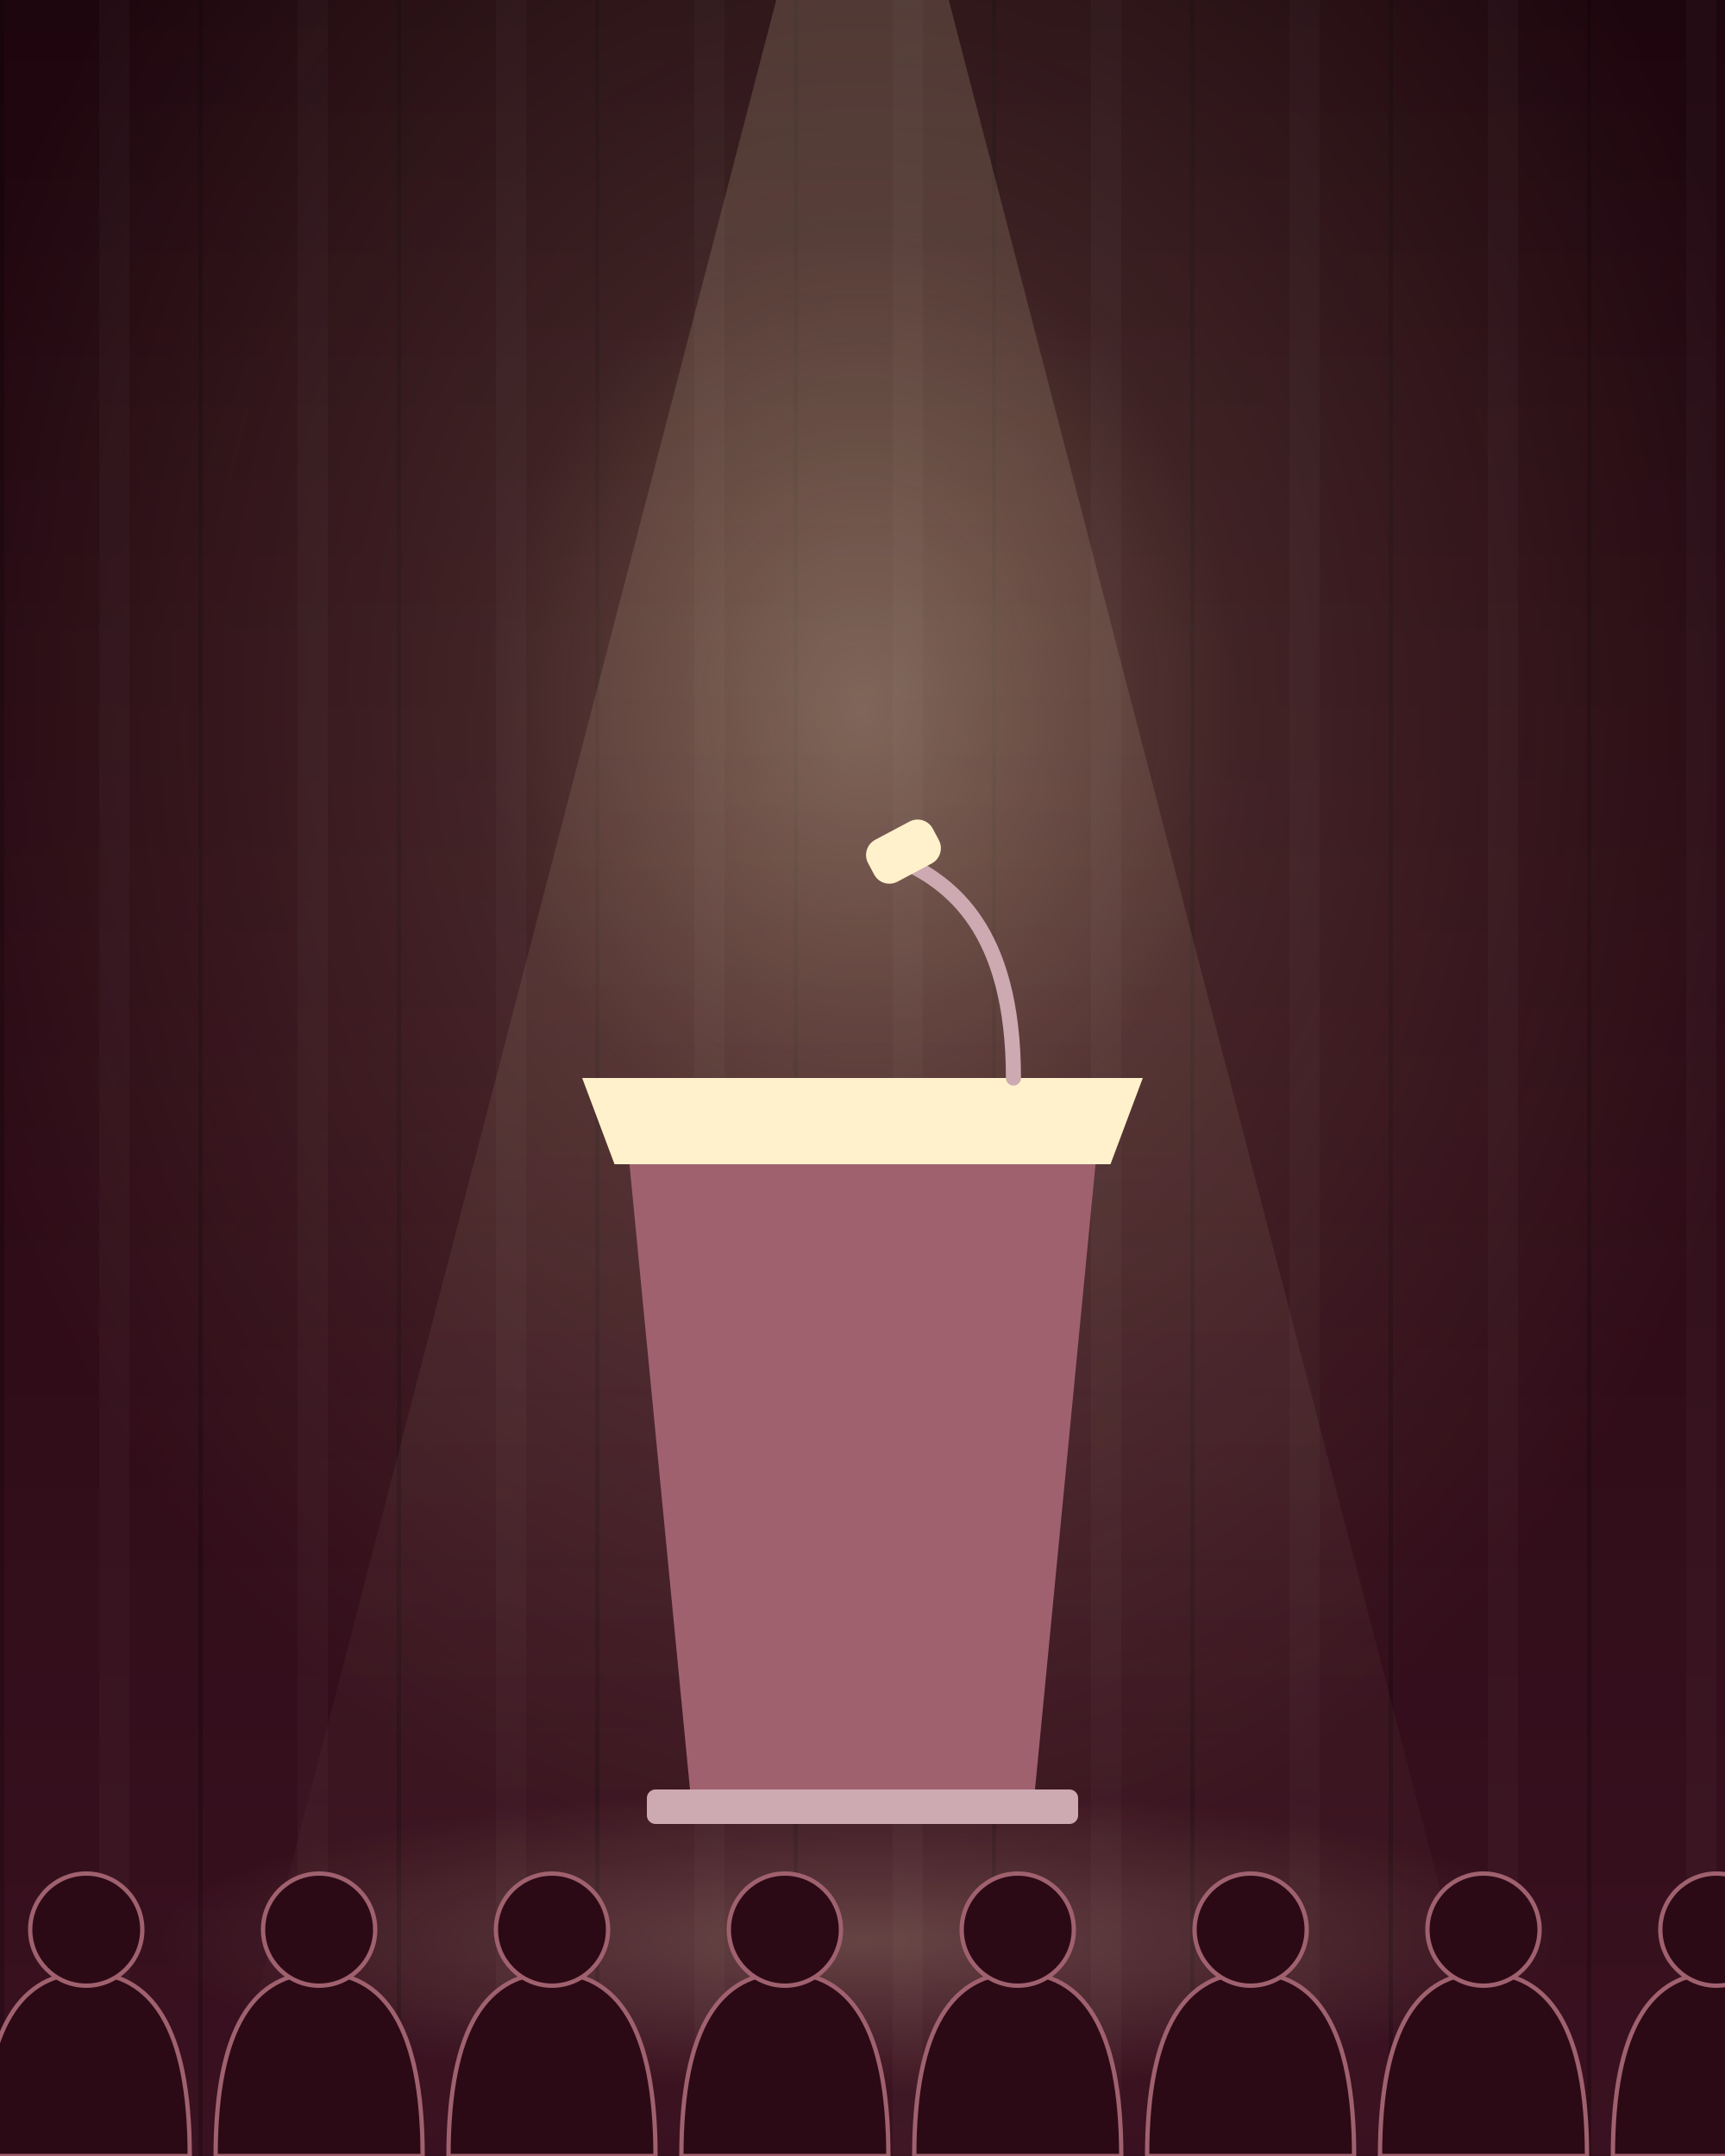
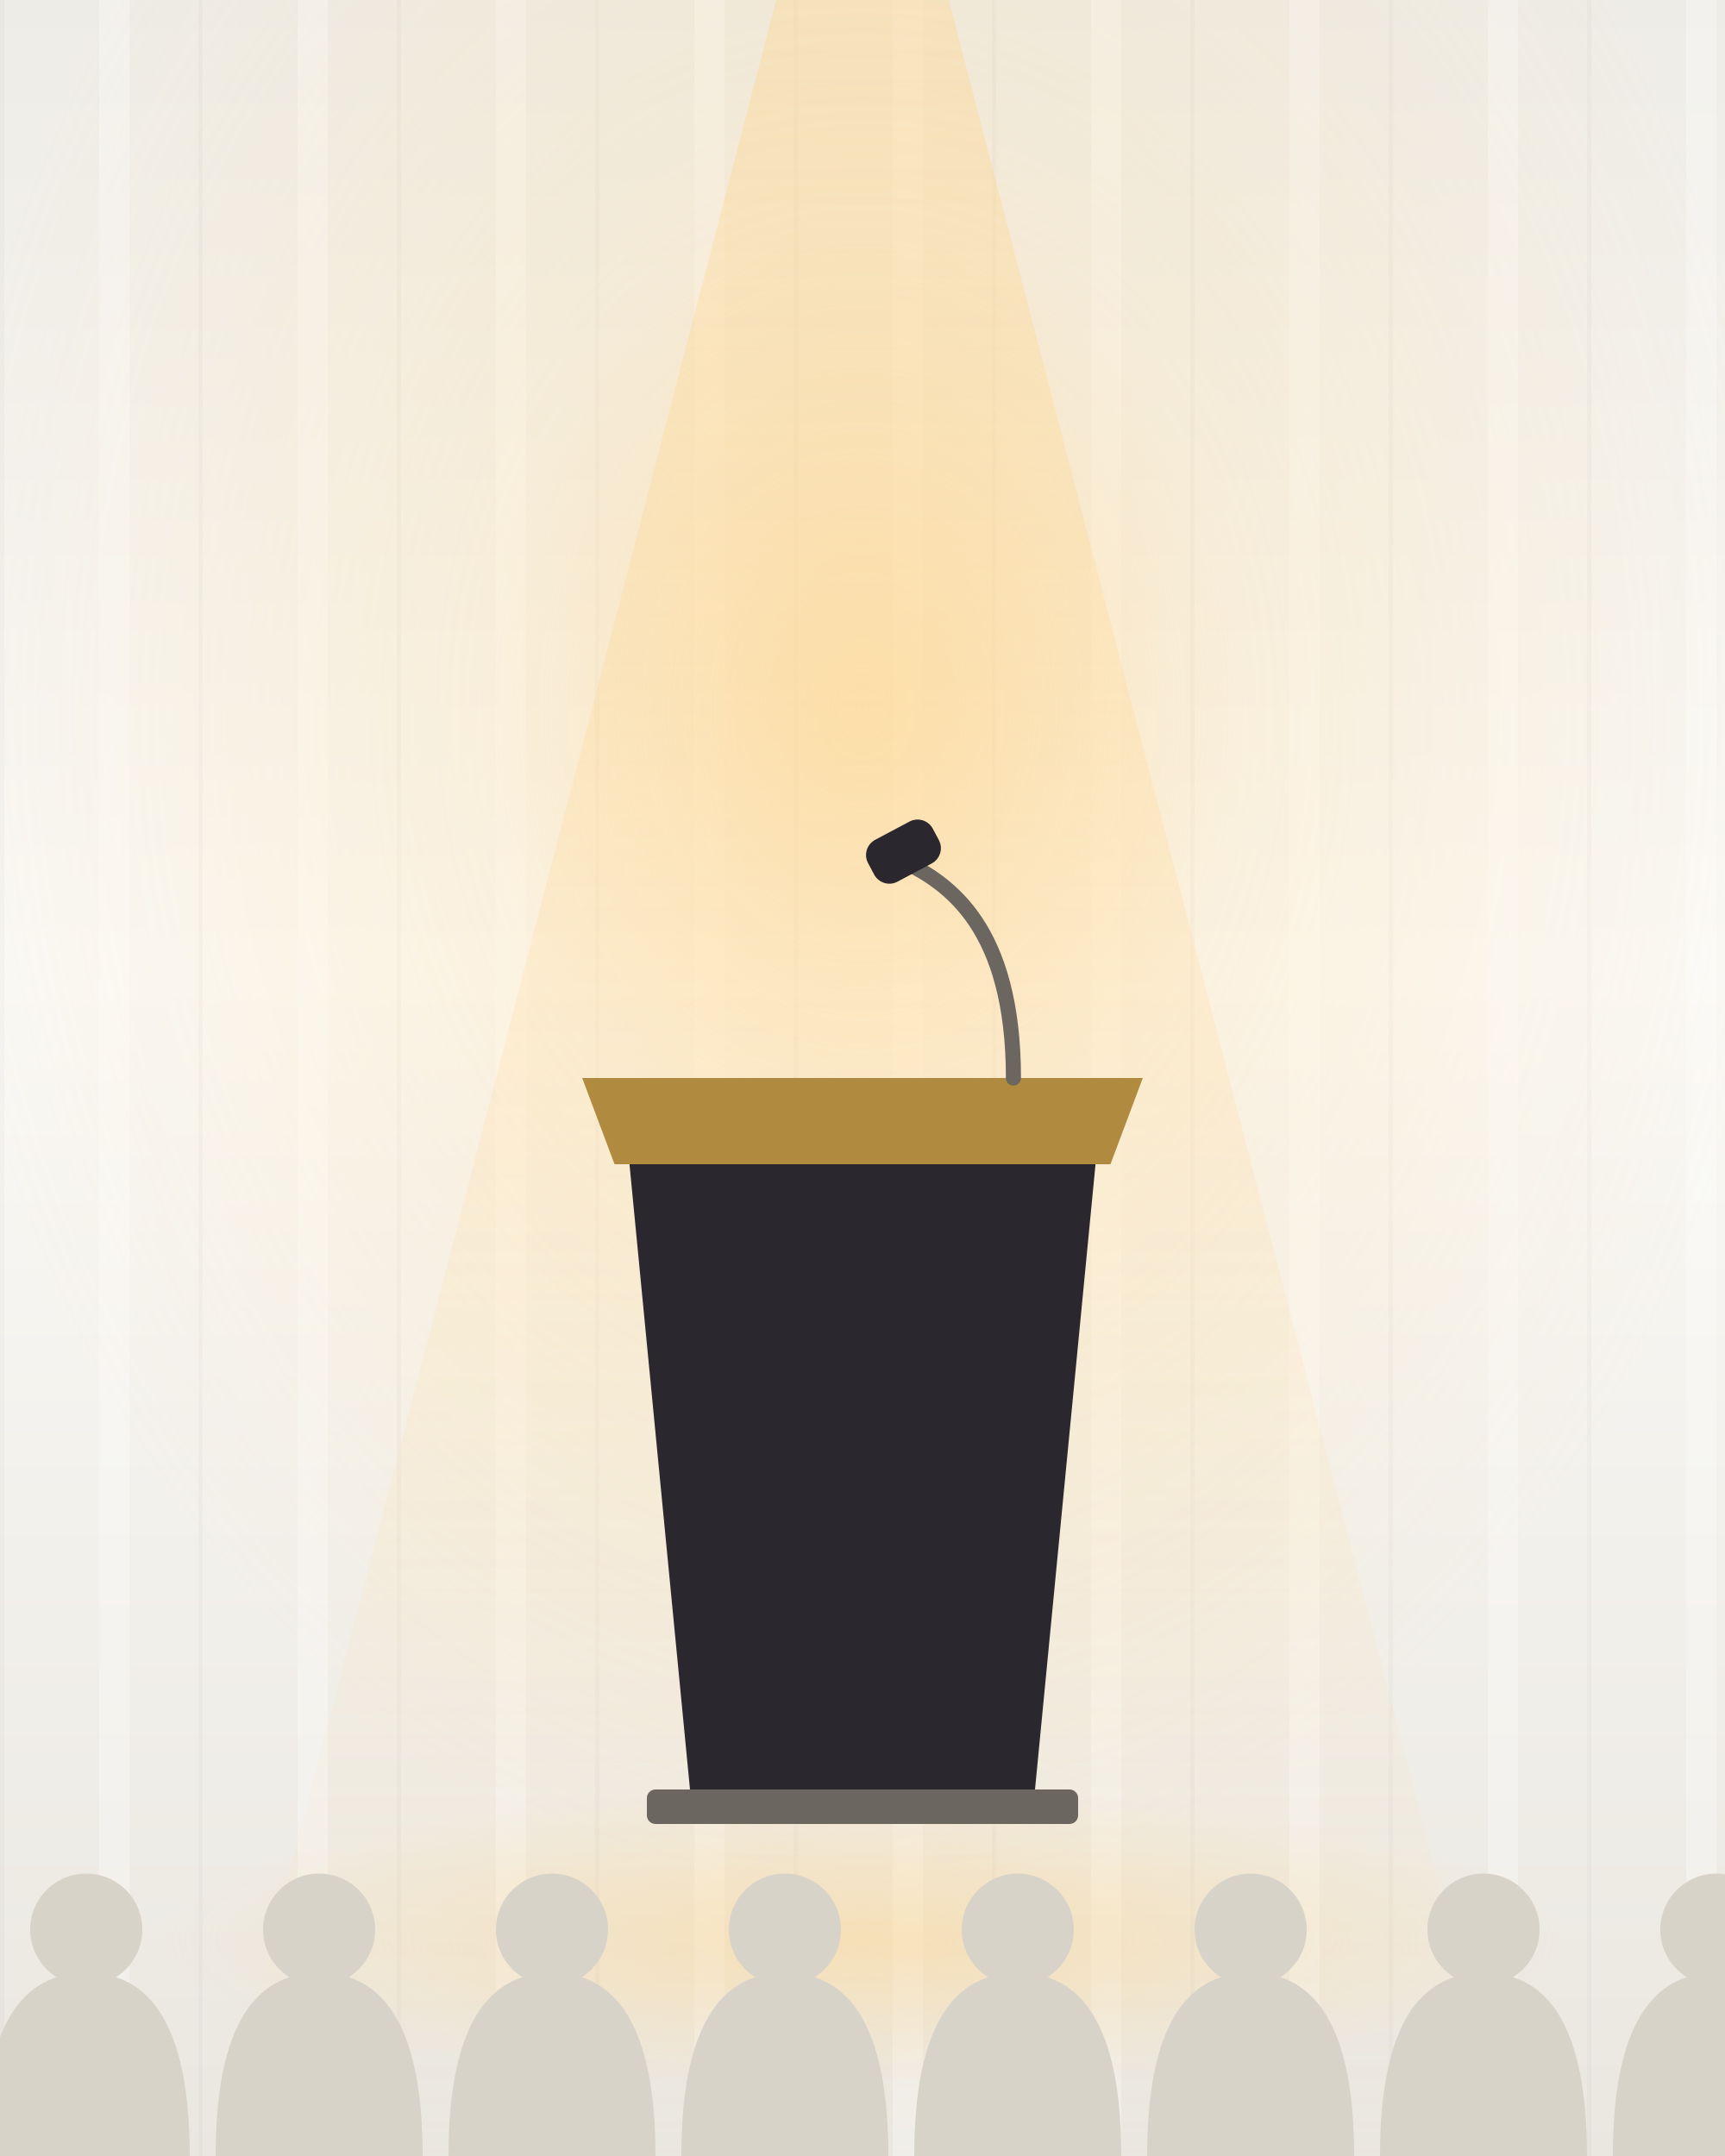
<svg xmlns="http://www.w3.org/2000/svg" viewBox="0 0 800 1000" width="800" height="1000">
  <defs>
    <linearGradient id="bg" x1="0" y1="0" x2="0" y2="1">
-       <stop offset="0" stop-color="#1E060E" />
-       <stop offset=".45" stop-color="#2B0A15" />
-       <stop offset="1" stop-color="#3A1120" />
+       <stop offset="0" stop-color="#EEECE6" />
+       <stop offset=".45" stop-color="#FAF9F6" />
+       <stop offset="1" stop-color="#EAE7E0" />
    </linearGradient>
    <radialGradient id="spot" cx="0.5" cy="0.33" r=".55">
-       <stop offset="0" stop-color="#FFECBE" stop-opacity=".34" />
-       <stop offset=".4" stop-color="#FFE2AA" stop-opacity=".12" />
-       <stop offset="1" stop-color="#FFE2AA" stop-opacity="0" />
+       <stop offset="0" stop-color="#FFD282" stop-opacity=".55" />
+       <stop offset=".4" stop-color="#FFD282" stop-opacity=".2" />
+       <stop offset="1" stop-color="#FFD282" stop-opacity="0" />
    </radialGradient>
    <radialGradient id="floor" cx=".5" cy=".5" r=".5">
-       <stop offset="0" stop-color="#FFECBE" stop-opacity=".22" />
-       <stop offset="1" stop-color="#FFECBE" stop-opacity="0" />
+       <stop offset="0" stop-color="#FFD282" stop-opacity=".45" />
+       <stop offset="1" stop-color="#FFD282" stop-opacity="0" />
    </radialGradient>
    <linearGradient id="cone" x1="0" y1="0" x2="0" y2="1">
-       <stop offset="0" stop-color="#FFECBE" stop-opacity=".16" />
-       <stop offset="1" stop-color="#FFECBE" stop-opacity="0" />
+       <stop offset="0" stop-color="#FFD282" stop-opacity=".35" />
+       <stop offset="1" stop-color="#FFD282" stop-opacity="0" />
    </linearGradient>
  </defs>
  <rect width="800" height="1000" fill="url(#bg)" />
-   <rect x="0" y="0" width="2" height="1000" fill="#000" opacity=".22" />
-   <rect x="46" y="0" width="14" height="1000" fill="#fff" opacity=".025" />
-   <rect x="92" y="0" width="2" height="1000" fill="#000" opacity=".22" />
-   <rect x="138" y="0" width="14" height="1000" fill="#fff" opacity=".025" />
-   <rect x="184" y="0" width="2" height="1000" fill="#000" opacity=".22" />
-   <rect x="230" y="0" width="14" height="1000" fill="#fff" opacity=".025" />
-   <rect x="276" y="0" width="2" height="1000" fill="#000" opacity=".22" />
-   <rect x="322" y="0" width="14" height="1000" fill="#fff" opacity=".025" />
-   <rect x="368" y="0" width="2" height="1000" fill="#000" opacity=".22" />
-   <rect x="414" y="0" width="14" height="1000" fill="#fff" opacity=".025" />
-   <rect x="460" y="0" width="2" height="1000" fill="#000" opacity=".22" />
-   <rect x="506" y="0" width="14" height="1000" fill="#fff" opacity=".025" />
-   <rect x="552" y="0" width="2" height="1000" fill="#000" opacity=".22" />
-   <rect x="598" y="0" width="14" height="1000" fill="#fff" opacity=".025" />
-   <rect x="644" y="0" width="2" height="1000" fill="#000" opacity=".22" />
-   <rect x="690" y="0" width="14" height="1000" fill="#fff" opacity=".025" />
-   <rect x="736" y="0" width="2" height="1000" fill="#000" opacity=".22" />
-   <rect x="782" y="0" width="14" height="1000" fill="#fff" opacity=".025" />
+   <rect x="0" y="0" width="2" height="1000" fill="#000" opacity=".022" />
+   <rect x="46" y="0" width="14" height="1000" fill="#fff" opacity=".28" />
+   <rect x="92" y="0" width="2" height="1000" fill="#000" opacity=".022" />
+   <rect x="138" y="0" width="14" height="1000" fill="#fff" opacity=".28" />
+   <rect x="184" y="0" width="2" height="1000" fill="#000" opacity=".022" />
+   <rect x="230" y="0" width="14" height="1000" fill="#fff" opacity=".28" />
+   <rect x="276" y="0" width="2" height="1000" fill="#000" opacity=".022" />
+   <rect x="322" y="0" width="14" height="1000" fill="#fff" opacity=".28" />
+   <rect x="368" y="0" width="2" height="1000" fill="#000" opacity=".022" />
+   <rect x="414" y="0" width="14" height="1000" fill="#fff" opacity=".28" />
+   <rect x="460" y="0" width="2" height="1000" fill="#000" opacity=".022" />
+   <rect x="506" y="0" width="14" height="1000" fill="#fff" opacity=".28" />
+   <rect x="552" y="0" width="2" height="1000" fill="#000" opacity=".022" />
+   <rect x="598" y="0" width="14" height="1000" fill="#fff" opacity=".28" />
+   <rect x="644" y="0" width="2" height="1000" fill="#000" opacity=".022" />
+   <rect x="690" y="0" width="14" height="1000" fill="#fff" opacity=".28" />
+   <rect x="736" y="0" width="2" height="1000" fill="#000" opacity=".022" />
+   <rect x="782" y="0" width="14" height="1000" fill="#fff" opacity=".28" />
  <path d="M360 0 L440 0 L700 1000 L100 1000 Z" fill="url(#cone)" />
  <rect width="800" height="1000" fill="url(#spot)" />
  <ellipse cx="400" cy="900" rx="330" ry="70" fill="url(#floor)" />
-   <path d="M290 520 L510 520 L480 830 L320 830 Z" fill="#A0616F" />
-   <path d="M270 500 L530 500 L515 540 L285 540 Z" fill="#FFF1CC" />
-   <rect x="300" y="830" width="200" height="16" rx="4" fill="#CDA9B1" />
-   <path d="M470 500 C470 430 440 410 420 400" stroke="#CDA9B1" stroke-width="7" fill="none" stroke-linecap="round" />
-   <rect x="402" y="384" width="34" height="22" rx="8" transform="rotate(-28 419 395)" fill="#FFF1CC" />
-   <g fill="#2B0A15" stroke="#A0616F" stroke-width="2">
+   <path d="M290 520 L510 520 L480 830 L320 830 Z" fill="#2A282E" />
+   <path d="M270 500 L530 500 L515 540 L285 540 Z" fill="#B08A3E" />
+   <rect x="300" y="830" width="200" height="16" rx="4" fill="#6B6660" />
+   <path d="M470 500 C470 430 440 410 420 400" stroke="#6B6660" stroke-width="7" fill="none" stroke-linecap="round" />
+   <rect x="402" y="384" width="34" height="22" rx="8" transform="rotate(-28 419 395)" fill="#2A282E" />
+   <g fill="#D8D3C9">
    <path d="M-8 1000 C-8 940 10 915 40 915 C70 915 88 940 88 1000 Z" />
    <circle cx="40" cy="895" r="26" />
    <path d="M100 1000 C100 940 118 915 148 915 C178 915 196 940 196 1000 Z" />
    <circle cx="148" cy="895" r="26" />
    <path d="M208 1000 C208 940 226 915 256 915 C286 915 304 940 304 1000 Z" />
    <circle cx="256" cy="895" r="26" />
    <path d="M316 1000 C316 940 334 915 364 915 C394 915 412 940 412 1000 Z" />
    <circle cx="364" cy="895" r="26" />
    <path d="M424 1000 C424 940 442 915 472 915 C502 915 520 940 520 1000 Z" />
    <circle cx="472" cy="895" r="26" />
    <path d="M532 1000 C532 940 550 915 580 915 C610 915 628 940 628 1000 Z" />
    <circle cx="580" cy="895" r="26" />
    <path d="M640 1000 C640 940 658 915 688 915 C718 915 736 940 736 1000 Z" />
    <circle cx="688" cy="895" r="26" />
    <path d="M748 1000 C748 940 766 915 796 915 C826 915 844 940 844 1000 Z" />
    <circle cx="796" cy="895" r="26" />
  </g>
</svg>
